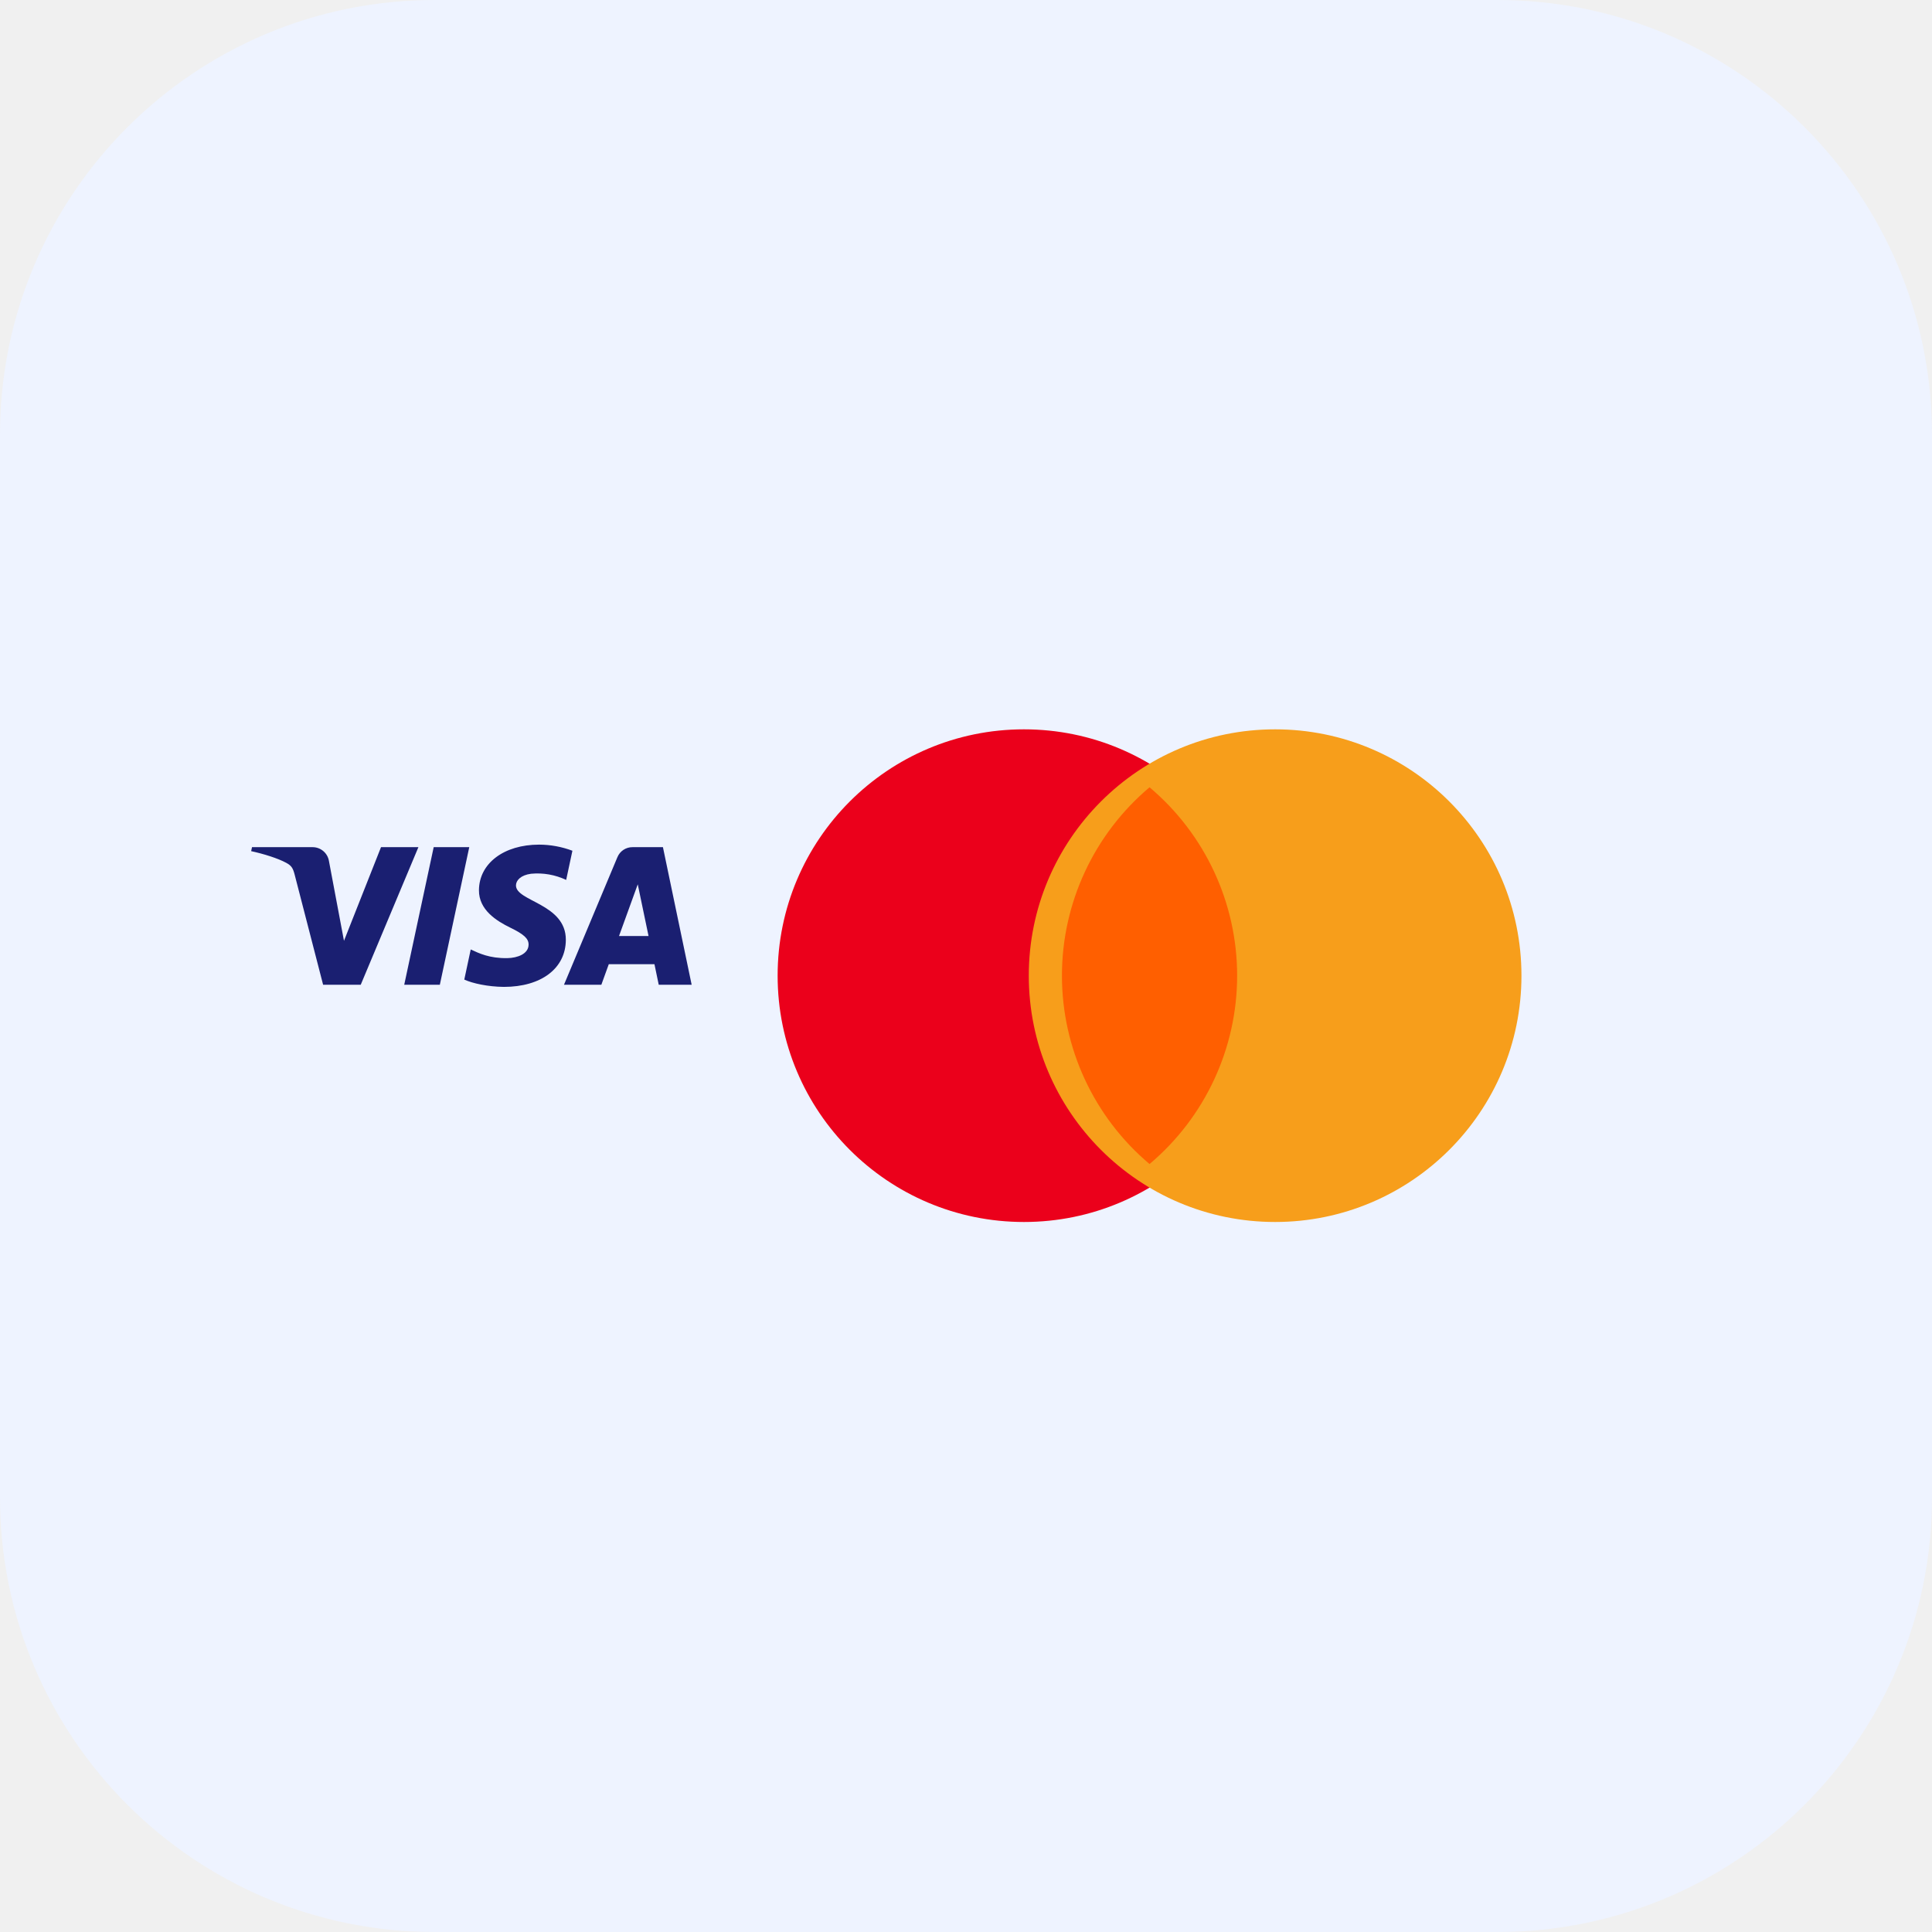
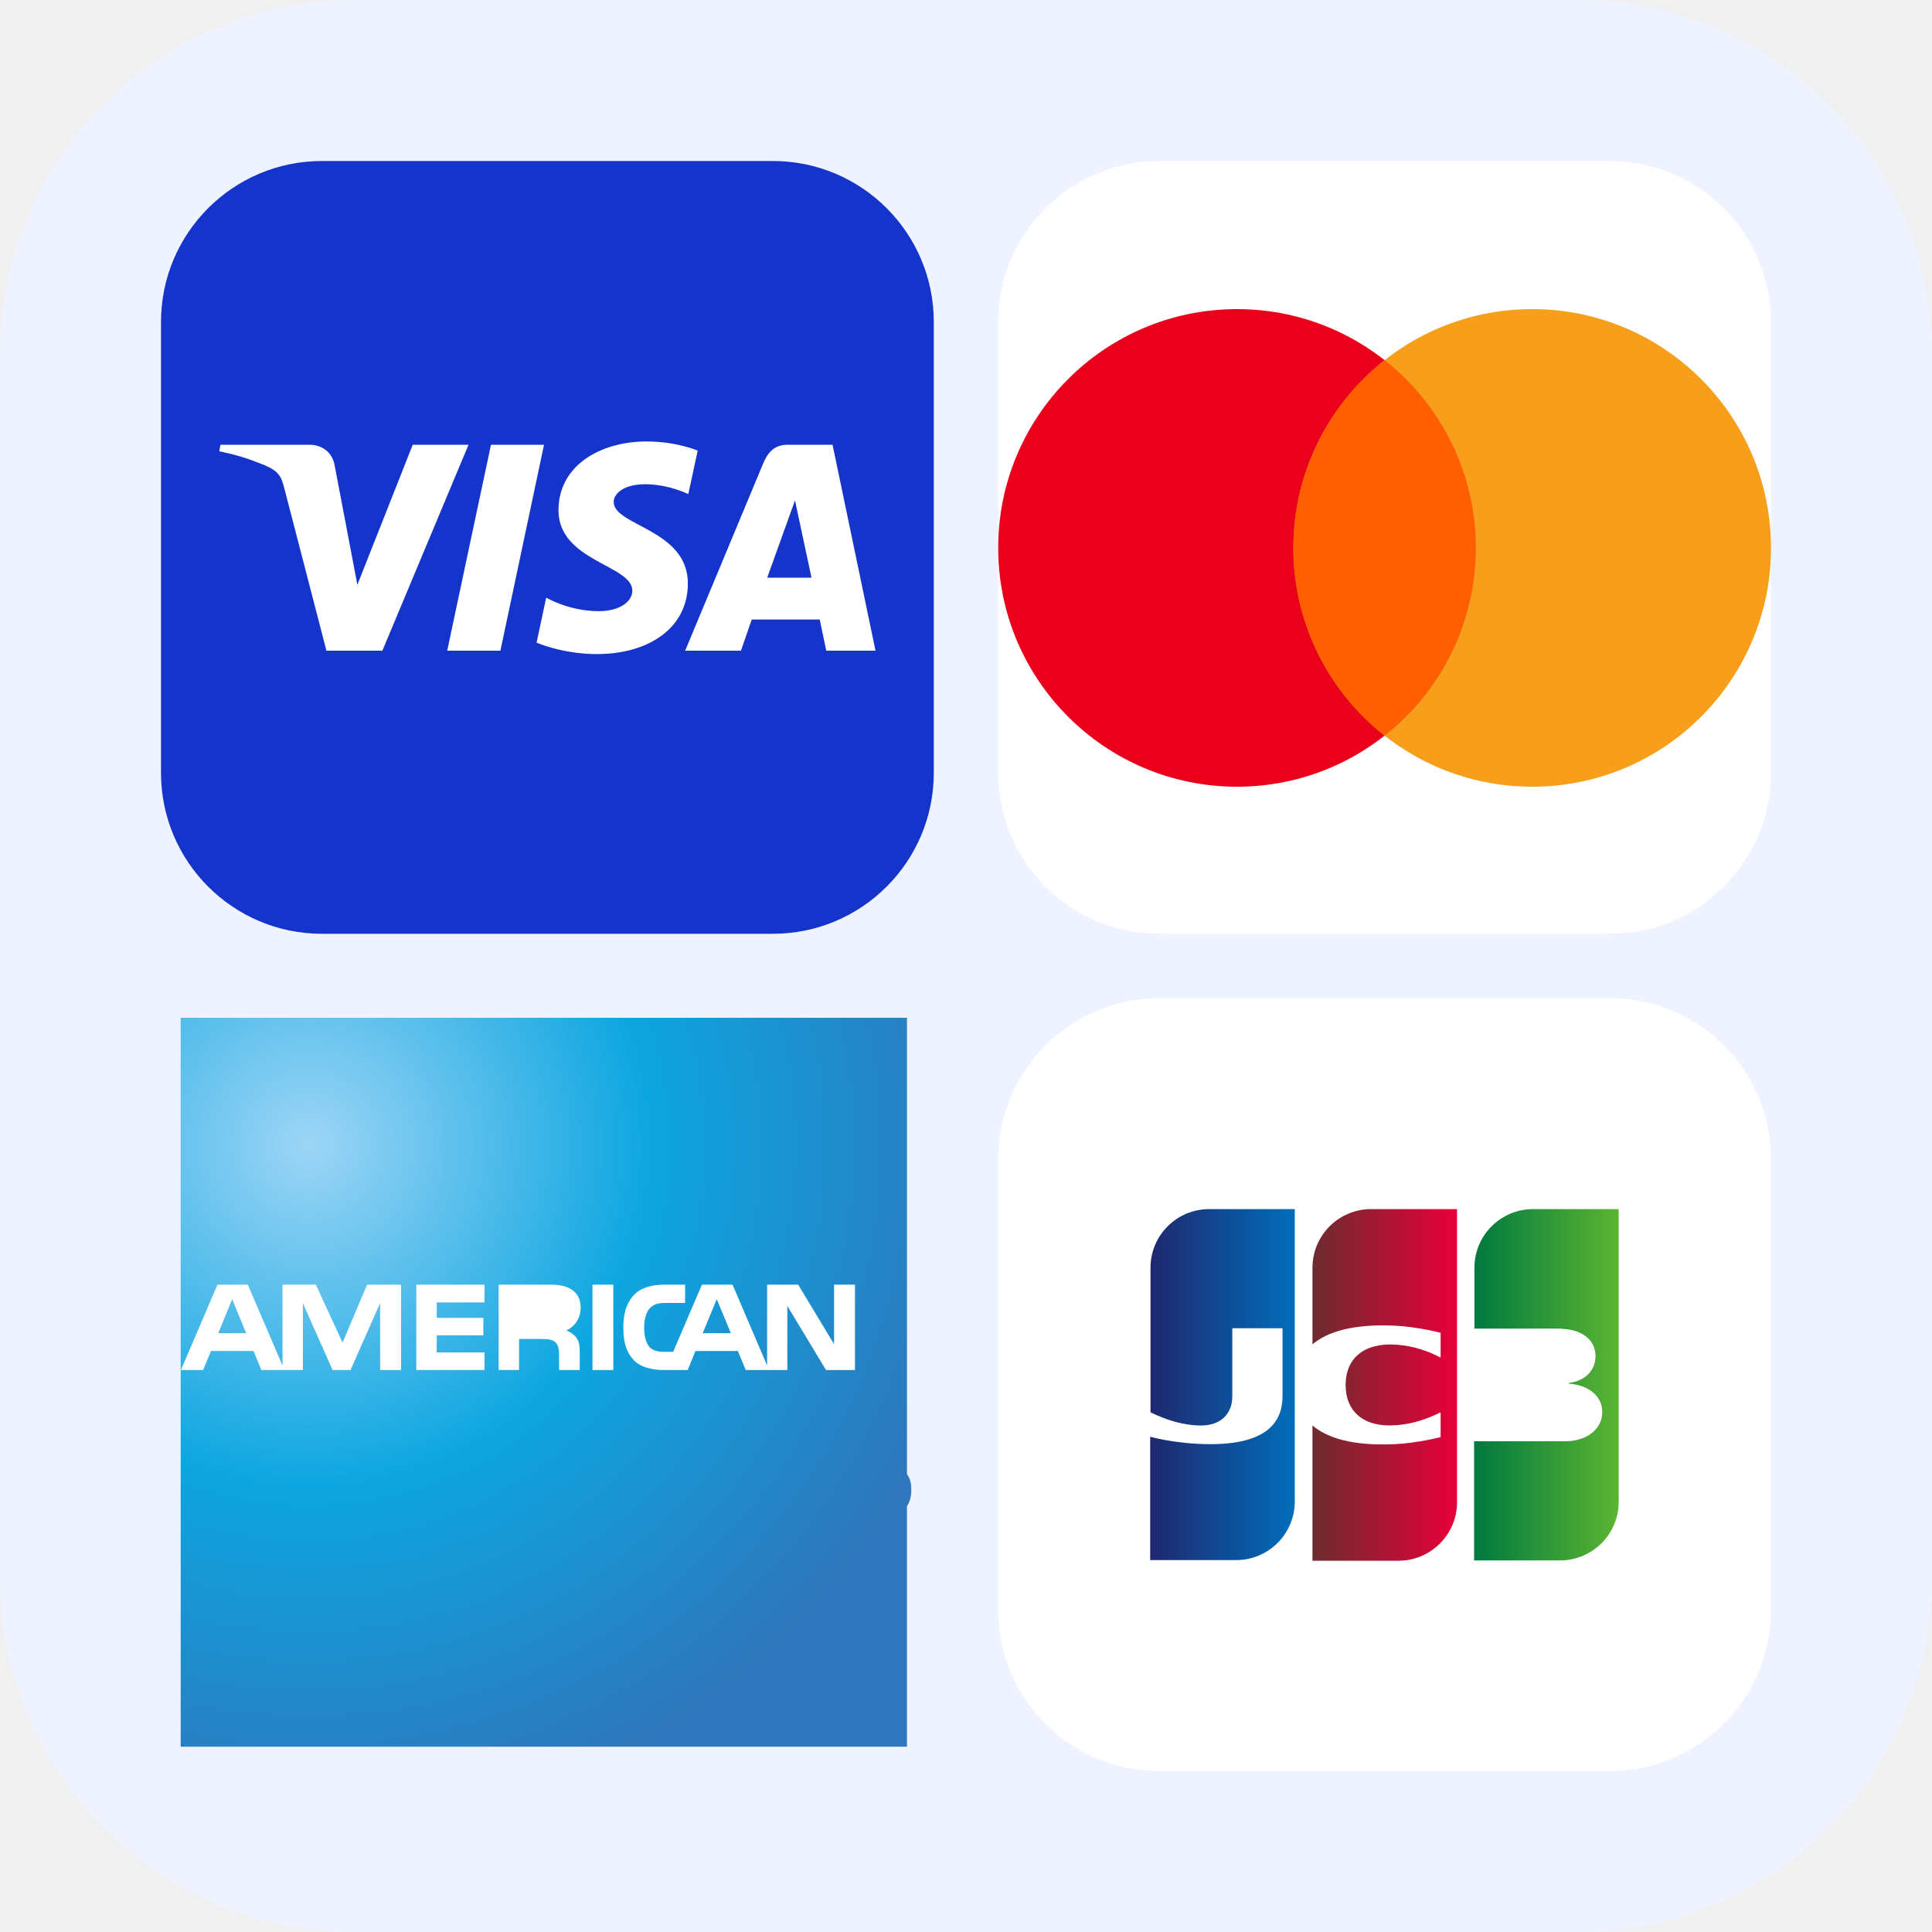
- <svg xmlns="http://www.w3.org/2000/svg" viewBox="0 0 40 40" role="img" aria-label="Card">
-   <rect width="40" height="40" rx="9" fill="#EEF3FF" />
-   <g transform="translate(5.2 14.4) scale(0.38)" fill="#1A1F71">
-     <path d="M9.112 8.262L5.97 15.758H3.92L2.374 9.775c-.094-.368-.175-.503-.461-.658C1.447 8.864.677 8.627 0 8.479l.046-.217h3.3a.904.904 0 01.894.764l.817 4.338 2.018-5.102zm8.033 5.049c.008-1.979-2.736-2.088-2.717-2.972.006-.269.262-.555.822-.628a3.66 3.66 0 011.913.336l.34-1.59a5.207 5.207 0 00-1.814-.333c-1.917 0-3.266 1.02-3.278 2.479-.012 1.079.963 1.68 1.698 2.04.756.367 1.01.603 1.006.931-.005.504-.602.725-1.16.734-.975.015-1.54-.263-1.992-.473l-.351 1.642c.453.208 1.289.39 2.156.398 2.037 0 3.37-1.006 3.377-2.564m5.061 2.447H24l-1.565-7.496h-1.656a.883.883 0 00-.826.55l-2.909 6.946h2.036l.405-1.12h2.488zm-2.163-2.656l1.02-2.815.588 2.815zm-8.16-4.84l-1.603 7.496H8.34l1.605-7.496z" />
-   </g>
-   <circle cx="21.2" cy="20.2" r="5.1" fill="#EB001B" />
-   <circle cx="26.4" cy="20.2" r="5.1" fill="#F79E1B" />
-   <path d="M23.8 16.3a5.1 5.1 0 0 1 0 7.8 5.1 5.1 0 0 1 0-7.8z" fill="#FF5F00" />
+ <svg xmlns="http://www.w3.org/2000/svg" viewBox="0 0 120 120" role="img" aria-label="Visa, Mastercard, American Express and JCB">
+   <defs>
+     <radialGradient id="cardAmexGrad" cx="57.388" cy="57.021" r="264.58" gradientUnits="userSpaceOnUse">
+       <stop offset="0" stop-color="#9DD5F6" />
+       <stop offset="0.5" stop-color="#0DA6E0" />
+       <stop offset="1" stop-color="#2E77BC" />
+     </radialGradient>
+     <linearGradient id="cardJcbGreen" x1="73.94" y1="40" x2="96.41" y2="40" gradientUnits="userSpaceOnUse">
+       <stop stop-color="#007940" />
+       <stop offset="1" stop-color="#5CB531" />
+     </linearGradient>
+     <linearGradient id="cardJcbRed" x1="48.67" y1="40" x2="70.83" y2="40" gradientUnits="userSpaceOnUse">
+       <stop stop-color="#6C2C2F" />
+       <stop offset="1" stop-color="#E60039" />
+     </linearGradient>
+     <linearGradient id="cardJcbBlue" x1="23.64" y1="40" x2="46.46" y2="40" gradientUnits="userSpaceOnUse">
+       <stop stop-color="#1F286F" />
+       <stop offset="1" stop-color="#006FBC" />
+     </linearGradient>
+   </defs>
+   <rect width="120" height="120" rx="22" fill="#eef3ff" />
+   <svg x="10" y="10" width="48" height="48">
+     <rect width="48" height="48" rx="10" fill="#1434CB" />
+     <g transform="translate(3.6 17.4) scale(0.0408)">
+       <path fill="#fff" d="m651.19.5c-70.93,0-134.32,36.77-134.32,104.69,0,77.9,112.42,83.28,112.42,122.42,0,16.48-18.88,31.23-51.14,31.23-45.77,0-79.98-20.61-79.98-20.61l-14.64,68.55s39.41,17.41,91.73,17.41c77.55,0,138.58-38.57,138.58-107.66,0-82.32-112.89-87.54-112.89-123.86,0-12.91,15.5-27.05,47.66-27.05,36.29,0,65.89,14.99,65.89,14.99l14.33-66.2S696.61.5,651.18.5h0ZM2.22,5.5L.5,15.49s29.84,5.46,56.72,16.36c34.61,12.49,37.07,19.77,42.9,42.35l63.51,244.83h85.14L379.93,5.5h-84.94l-84.28,213.17-34.39-180.7c-3.15-20.68-19.13-32.48-38.68-32.48,0,0-135.41,0-135.41,0Zm411.87,0l-66.63,313.53h81L494.85,5.5h-80.76Zm451.76,0c-19.53,0-29.88,10.46-37.47,28.73l-118.67,284.8h84.94l16.43-47.47h103.48l9.99,47.47h74.95L934.12,5.5h-68.27Zm11.05,84.71l25.18,117.65h-67.45l42.28-117.65h0Z" />
+     </g>
+   </svg>
+   <svg x="62" y="10" width="48" height="48">
+     <rect width="48" height="48" rx="10" fill="#fff" />
+     <g transform="translate(0 9.2) scale(0.048)">
+       <path fill="#EB001B" d="m308,0a309,309 0 1,0 2,0z" />
+       <path fill="#F79E1B" d="m690,0a309,309 0 1,0 2,0z" />
+       <path fill="#FF5F00" d="m500,66a309,309 0 0,0 0,486 309,309 0 0,0 0-486" />
+     </g>
+   </svg>
+   <svg x="10" y="62" width="48" height="48">
+     <g transform="scale(0.16)">
+       <path fill="url(#cardAmexGrad)" d="M289.584,7.598H7.639v282.966h281.945v-93.386c1.12-1.619,1.673-3.69,1.673-6.222c0-2.898-0.553-4.693-1.673-6.205" />
+       <path fill="#fff" d="M33.053,130.042l-5.424-13.217l-5.393,13.217 M152.543,124.779c-1.089,0.661-2.377,0.683-3.92,0.683h-9.627v-7.364h9.758c1.381,0,2.822,0.062,3.758,0.598c1.028,0.483,1.664,1.511,1.664,2.931C154.176,123.076,153.571,124.242,152.543,124.779z M221.221,130.042l-5.484-13.217l-5.454,13.217H221.221z M93.201,144.348h-8.124l-0.03-25.966l-11.491,25.966h-6.958l-11.521-25.989v25.989H38.959l-3.045-7.395h-16.5l-3.076,7.395H7.731l14.191-33.154h11.774l13.478,31.39v-31.39h12.934l10.371,22.491l9.527-22.491h13.194V144.348z M125.58,144.348H99.107v-33.154h26.473v6.904h-18.548v5.976h18.103v6.796h-18.103v6.621h18.548V144.348z M162.906,120.123c0,5.286-3.528,8.017-5.584,8.837c1.734,0.66,3.215,1.826,3.92,2.792c1.119,1.649,1.312,3.122,1.312,6.083v6.513h-7.993l-0.03-4.181c0-1.995,0.191-4.864-1.251-6.459c-1.158-1.166-2.923-1.419-5.776-1.419h-8.507v12.059h-7.924v-33.154h18.227c4.05,0,7.034,0.107,9.596,1.588C161.403,114.263,162.906,116.425,162.906,120.123z M175.588,144.348h-8.086v-33.154h8.086V144.348z M269.396,144.348h-11.23l-15.021-24.884v24.884h-16.139l-3.084-7.395H207.46l-2.992,7.395h-9.273c-3.852,0-8.729-0.852-11.491-3.667c-2.785-2.815-4.234-6.628-4.234-12.657c0-4.917,0.866-9.412,4.272-12.964c2.562-2.646,6.574-3.866,12.035-3.866h7.672v7.104h-7.511c-2.892,0-4.525,0.43-6.098,1.964c-1.351,1.396-2.278,4.035-2.278,7.51c0,3.552,0.706,6.113,2.179,7.786c1.22,1.312,3.437,1.71,5.523,1.71h3.559l11.169-26.073h11.874l13.417,31.359v-31.359h12.066l13.93,23.09v-23.09h8.117V144.348z" />
+     </g>
+   </svg>
+   <svg x="62" y="62" width="48" height="48">
+     <rect width="48" height="48" rx="10" fill="#fff" />
+     <g transform="translate(0 8) scale(0.4)">
+       <path d="M100.9 58.8C100.9 65.8 95.2 71.5 88.2 71.5H19.1V21.2C19.1 14.2 24.8 8.5 31.8 8.5H100.9V58.8Z" fill="#fff" />
+       <path d="M83.049 12.75C78.049 12.75 73.949 16.8 73.949 21.85V31.3H86.799C87.099 31.3 87.449 31.3 87.699 31.35C90.599 31.5 92.749 33 92.749 35.6C92.749 37.65 91.299 39.4 88.599 39.75V39.85C91.549 40.05 93.799 41.7 93.799 44.25C93.799 47 91.299 48.8 87.999 48.8H73.899V67.3H87.249C92.249 67.3 96.349 63.25 96.349 58.2V12.75H83.049Z" fill="url(#cardJcbGreen)" />
+       <path d="M57.899 12.75C52.899 12.75 48.799 16.8 48.799 21.85V33.75C51.099 31.8 55.099 30.55 61.549 30.85C64.999 31 68.699 31.95 68.699 31.95V35.8C66.849 34.85 64.649 34 61.799 33.8C56.899 33.45 53.949 35.85 53.949 40.05C53.949 44.3 56.899 46.7 61.799 46.3C64.649 46.1 66.849 45.2 68.699 44.3V48.15C68.699 48.15 65.049 49.1 61.549 49.25C55.099 49.55 51.099 48.3 48.799 46.35V67.35H62.149C67.149 67.35 71.249 63.3 71.249 58.25V12.75H57.899Z" fill="url(#cardJcbRed)" />
+       <path d="M32.75 12.75C27.75 12.75 23.65 16.8 23.65 21.85V44.3C26.2 45.55 28.85 46.35 31.5 46.35C34.65 46.35 36.35 44.45 36.35 41.85V31.25H44.15V41.8C44.15 45.9 41.6 49.25 32.95 49.25C27.7 49.25 23.6 48.1 23.6 48.1V67.25H36.95C41.95 67.25 46.05 63.2 46.05 58.15V12.75H32.75Z" fill="url(#cardJcbBlue)" />
+     </g>
+   </svg>
</svg>
